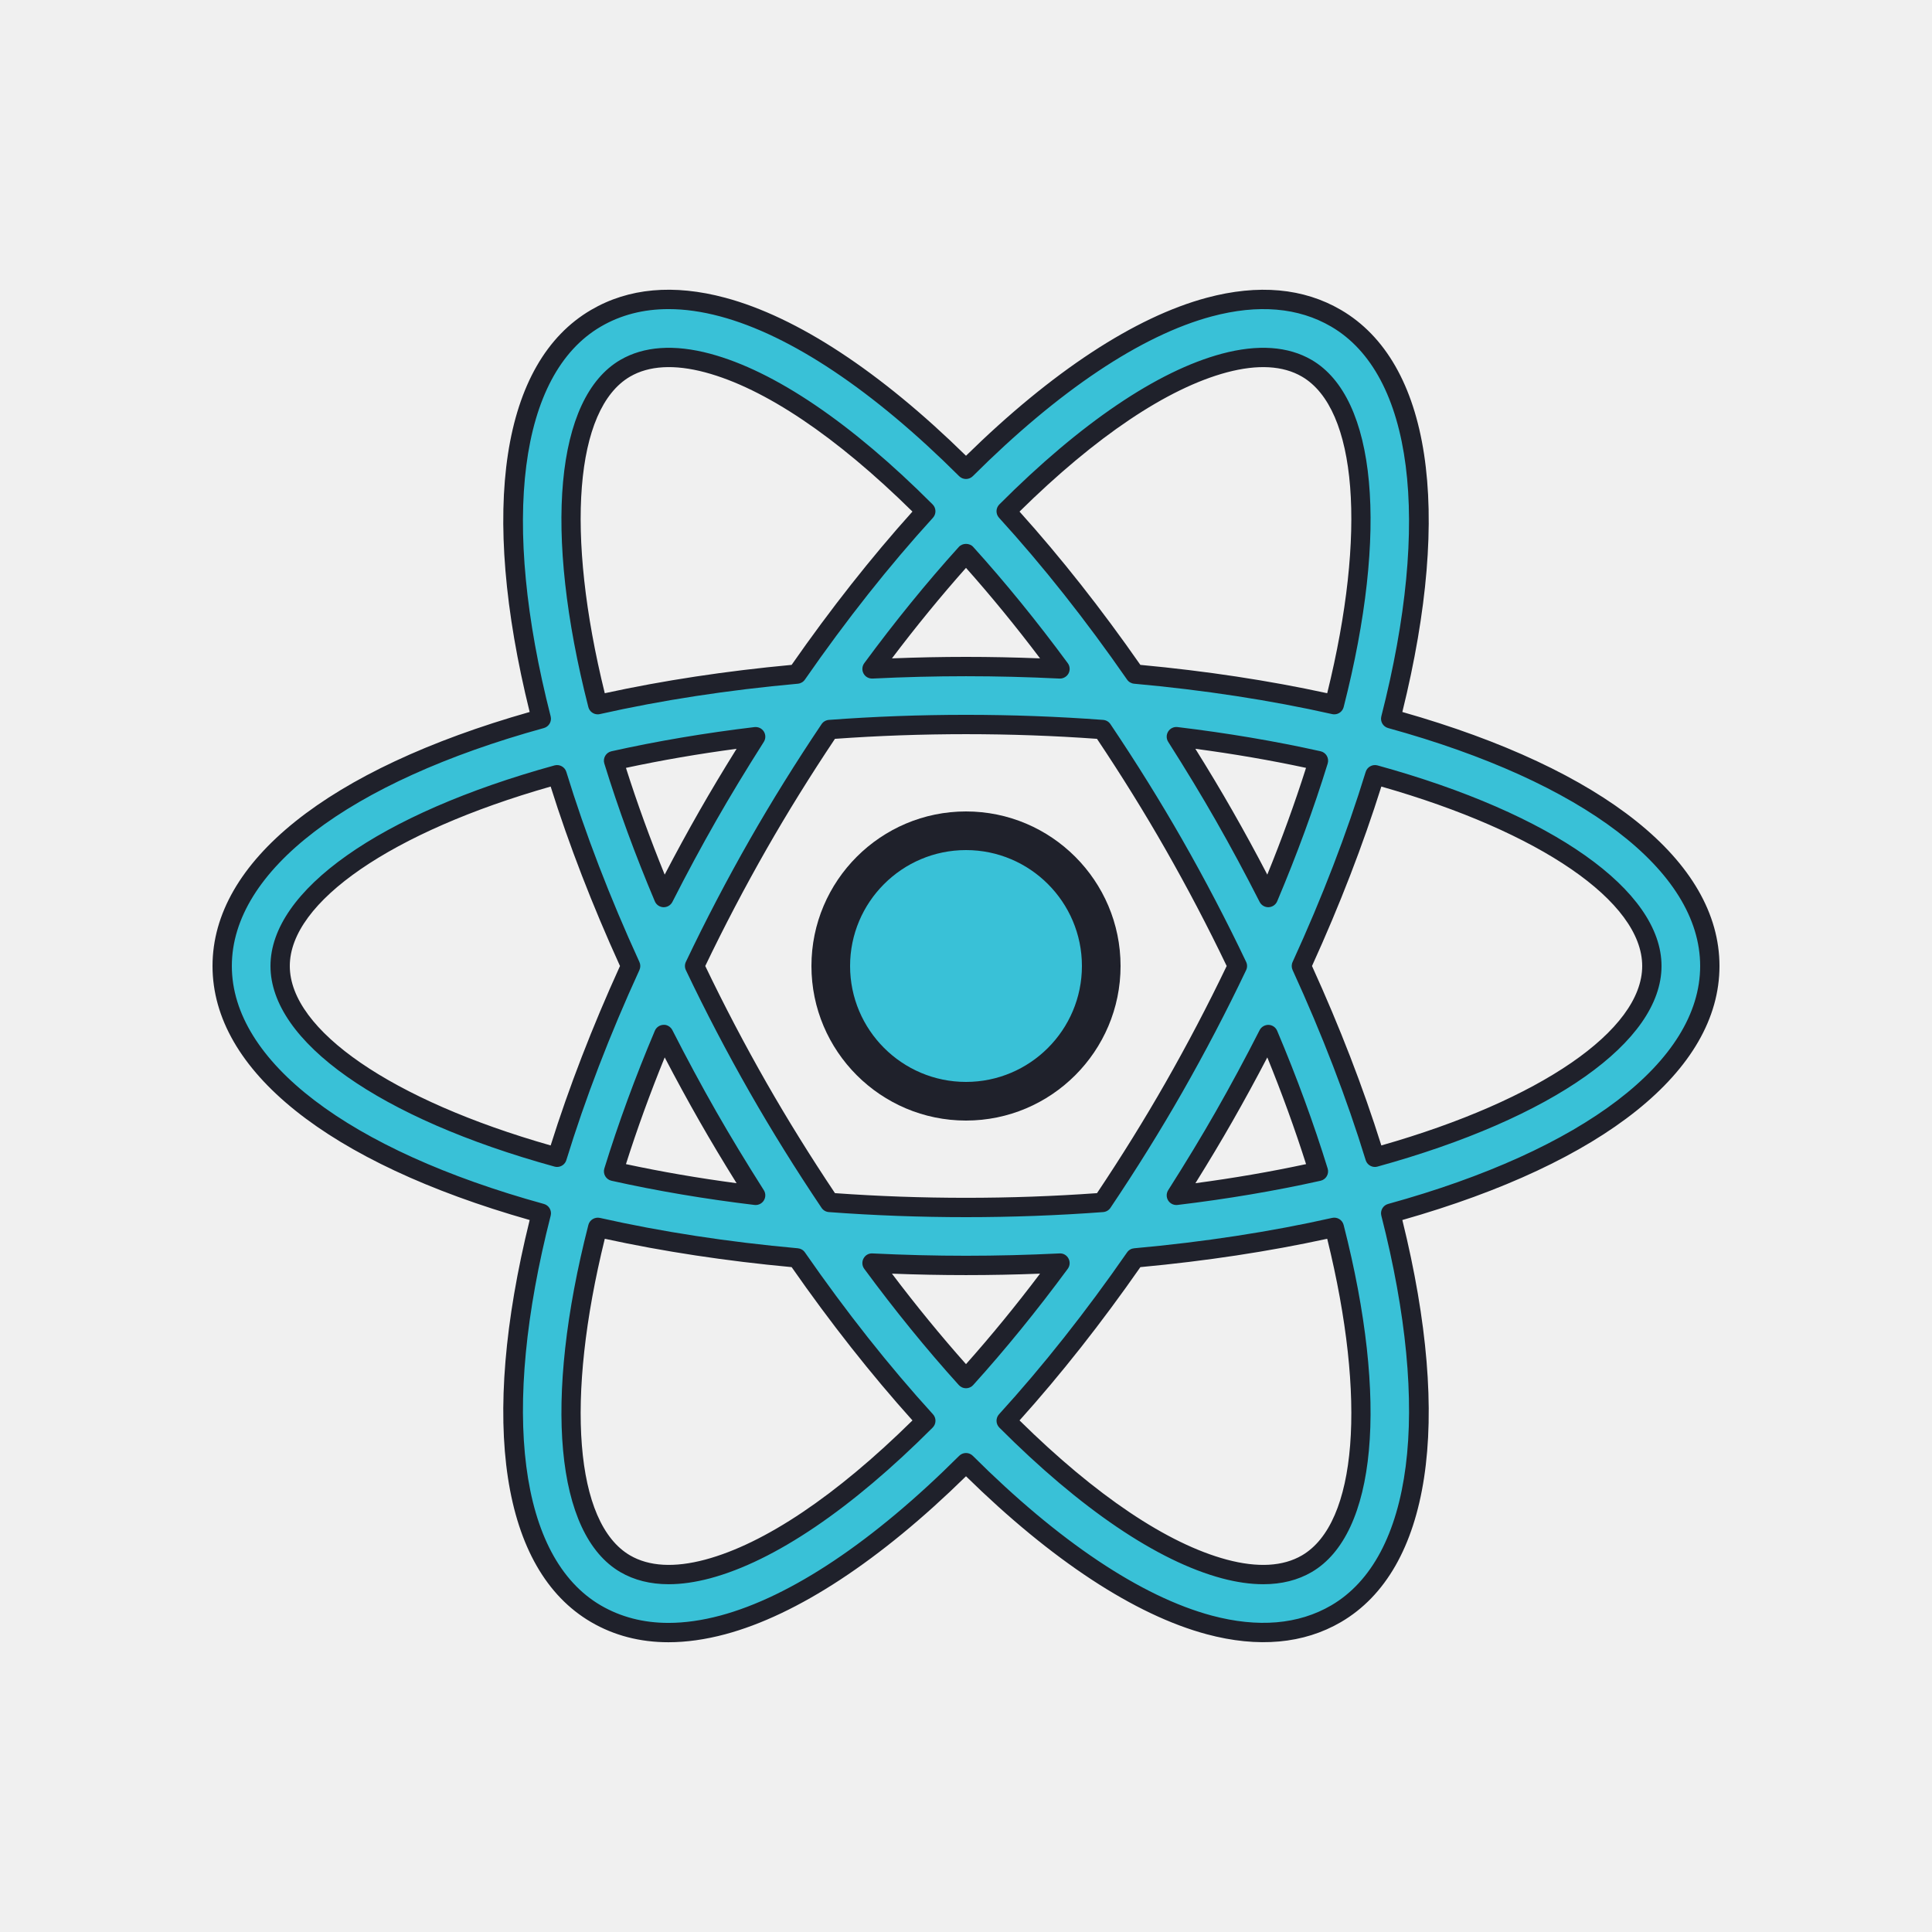
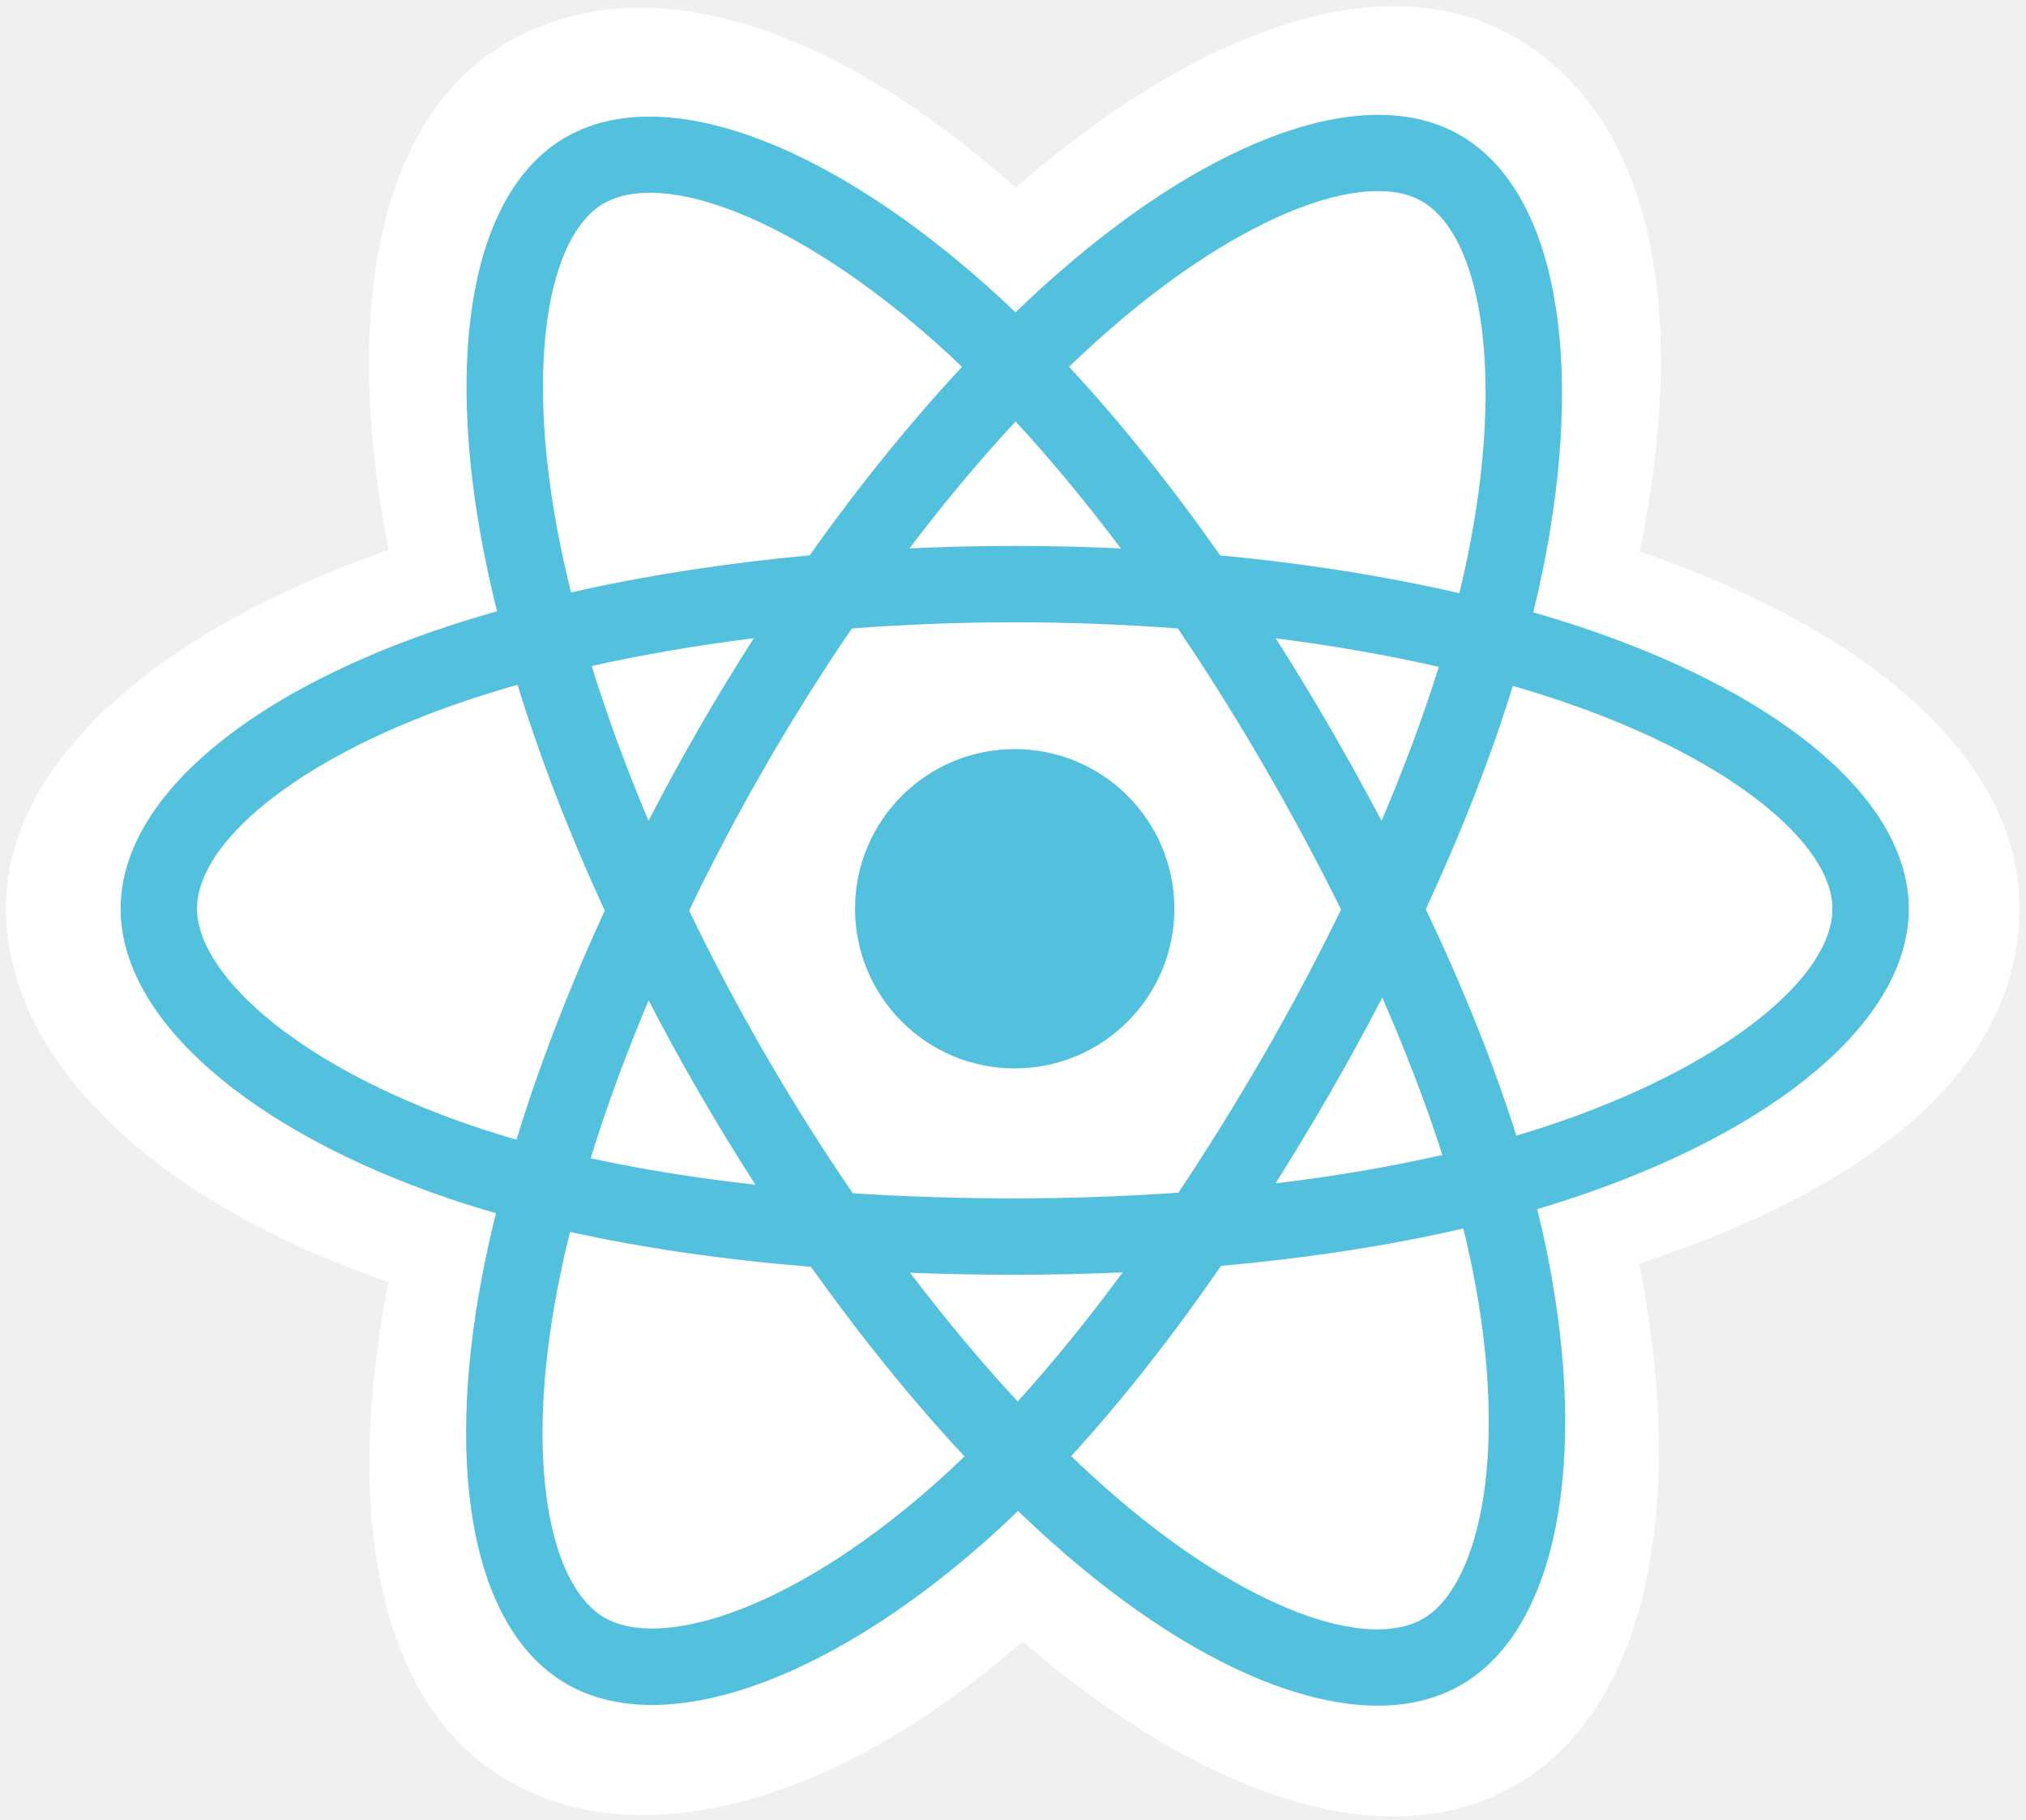
- <svg xmlns="http://www.w3.org/2000/svg" viewBox="0 0 100 100" width="100px" height="100px">
-   <circle cx="50" cy="50" r="7" fill="#39c1d7" />
-   <path fill="#1f212b" d="M50,58c-4.411,0-8-3.589-8-8s3.589-8,8-8s8,3.589,8,8S54.411,58,50,58z M50,44c-3.309,0-6,2.691-6,6 s2.691,6,6,6s6-2.691,6-6S53.309,44,50,44z" />
-   <path fill="#39c1d7" d="M88.5,50c0-5.376-6.474-10.029-16.518-12.798c2.582-10.096,1.787-18.035-2.827-20.729 c-1.82-1.063-4.028-1.257-6.562-0.579C58.775,16.916,54.4,19.904,50,24.293c-4.4-4.389-8.775-7.376-12.593-8.399 c-2.534-0.679-4.742-0.484-6.562,0.579c-4.614,2.694-5.409,10.632-2.827,20.729C17.974,39.971,11.5,44.624,11.5,50 s6.474,10.029,16.518,12.799c-2.582,10.096-1.787,18.035,2.827,20.729c1.112,0.649,2.368,0.976,3.756,0.975 c0.883,0,1.82-0.132,2.806-0.396c3.818-1.023,8.193-4.01,12.593-8.399c4.4,4.389,8.775,7.376,12.593,8.399 c0.986,0.264,1.923,0.396,2.806,0.396c1.388,0,2.644-0.325,3.756-0.975c4.614-2.694,5.408-10.633,2.827-20.729 C82.026,60.029,88.5,55.376,88.5,50z M63.369,18.791c0.725-0.193,1.397-0.291,2.016-0.291c0.86,0,1.616,0.188,2.257,0.563 c3.092,1.806,3.723,8.42,1.42,17.411c-3.173-0.714-6.635-1.251-10.314-1.583c-2.159-3.113-4.405-5.947-6.668-8.429 C56.098,22.435,60.04,19.683,63.369,18.791z M60.755,56.299c-1.179,2.066-2.42,4.045-3.693,5.939C54.802,62.407,52.446,62.5,50,62.5 s-4.802-0.093-7.061-0.262c-1.273-1.894-2.514-3.873-3.693-5.939c-1.219-2.136-2.313-4.24-3.293-6.298 c0.98-2.058,2.074-4.162,3.293-6.299c1.18-2.067,2.42-4.046,3.694-5.94C45.199,37.593,47.554,37.5,50,37.5s4.801,0.093,7.061,0.262 c1.273,1.894,2.514,3.874,3.694,5.94c1.219,2.136,2.313,4.24,3.293,6.299C63.068,52.059,61.974,54.163,60.755,56.299z M65.644,53.545c1.041,2.461,1.901,4.83,2.597,7.082c-2.275,0.507-4.731,0.93-7.354,1.243c0.842-1.326,1.672-2.682,2.473-4.085 C64.171,56.366,64.928,54.951,65.644,53.545z M50,71.357c-1.636-1.809-3.269-3.812-4.864-5.979C46.728,65.455,48.348,65.5,50,65.5 s3.272-0.045,4.864-0.122C53.269,67.544,51.636,69.547,50,71.357z M39.112,61.87c-2.622-0.313-5.079-0.736-7.354-1.243 c0.696-2.252,1.556-4.622,2.597-7.082c0.716,1.406,1.474,2.821,2.284,4.24C37.441,59.189,38.27,60.545,39.112,61.87z M34.356,46.456 c-1.041-2.461-1.902-4.831-2.597-7.084c2.275-0.507,4.732-0.93,7.355-1.243c-0.843,1.326-1.672,2.683-2.473,4.086 C35.829,43.635,35.072,45.05,34.356,46.456z M50,28.644c1.636,1.809,3.269,3.812,4.864,5.979C53.272,34.545,51.652,34.5,50,34.5 s-3.272,0.045-4.864,0.122C46.731,32.456,48.364,30.453,50,28.644z M63.36,42.216c-0.801-1.404-1.631-2.76-2.473-4.086 c2.623,0.313,5.079,0.736,7.355,1.243c-0.696,2.253-1.556,4.622-2.597,7.084C64.928,45.05,64.171,43.635,63.36,42.216z M32.358,19.063C33,18.688,33.754,18.5,34.615,18.5c0.618,0,1.292,0.098,2.016,0.291c3.329,0.892,7.271,3.643,11.289,7.67 c-2.263,2.482-4.509,5.317-6.668,8.429c-3.679,0.332-7.142,0.869-10.314,1.583C28.635,27.482,29.266,20.868,32.358,19.063z M14.5,50 c0-3.596,5.401-7.44,14.335-9.901c0.969,3.159,2.241,6.486,3.806,9.901c-1.565,3.415-2.837,6.742-3.806,9.901 C19.901,57.44,14.5,53.596,14.5,50z M36.631,81.209c-1.733,0.462-3.17,0.371-4.273-0.271c-3.092-1.806-3.722-8.42-1.42-17.411 c3.172,0.714,6.635,1.251,10.313,1.583c2.159,3.113,4.405,5.947,6.668,8.43C43.902,77.566,39.96,80.317,36.631,81.209z M67.642,80.938c-1.103,0.644-2.539,0.734-4.273,0.271c-3.329-0.892-7.271-3.643-11.289-7.67c2.263-2.482,4.509-5.317,6.668-8.43 c3.679-0.332,7.141-0.869,10.313-1.583C71.365,72.518,70.734,79.132,67.642,80.938z M71.165,59.901 c-0.969-3.159-2.241-6.486-3.806-9.901c1.565-3.415,2.837-6.743,3.806-9.901C80.099,42.56,85.5,46.404,85.5,50 S80.099,57.44,71.165,59.901z" />
-   <path fill="#1f212b" d="M34.595,85.002c-1.471,0-2.817-0.351-4.001-1.043c-4.632-2.705-5.783-10.276-3.178-20.811 C16.975,60.179,11,55.4,11,50s5.975-10.179,16.415-13.148c-2.604-10.535-1.453-18.106,3.179-20.811 c1.938-1.134,4.273-1.346,6.943-0.63c3.718,0.996,8.02,3.82,12.463,8.179c4.444-4.359,8.746-7.183,12.463-8.179 c2.669-0.714,5.005-0.502,6.944,0.63c4.631,2.705,5.782,10.276,3.178,20.811C83.025,39.821,89,44.6,89,50 s-5.975,10.179-16.415,13.148c2.604,10.535,1.454,18.105-3.178,20.811c-1.927,1.125-4.286,1.342-6.943,0.63 c-3.719-0.996-8.021-3.82-12.464-8.178c-4.443,4.358-8.745,7.183-12.463,8.178c-1.023,0.274-2.011,0.413-2.936,0.413 C34.599,85.002,34.597,85.002,34.595,85.002z M34.604,15.999c-1.301,0-2.474,0.302-3.507,0.906 c-4.224,2.467-5.194,10.008-2.595,20.173c0.067,0.264-0.089,0.534-0.352,0.606C18.038,40.472,12,45.077,12,50 s6.038,9.528,16.151,12.316c0.263,0.072,0.419,0.342,0.352,0.606c-2.6,10.165-1.63,17.707,2.594,20.173 c1.03,0.601,2.207,0.906,3.498,0.906c0.002,0,0.004,0,0.006,0c0.838,0,1.738-0.127,2.677-0.378c3.647-0.977,7.925-3.836,12.369-8.27 c0.195-0.194,0.511-0.194,0.706,0c4.444,4.433,8.722,7.292,12.369,8.27c2.394,0.639,4.485,0.461,6.181-0.528 c4.224-2.467,5.194-10.008,2.594-20.173c-0.067-0.264,0.089-0.534,0.352-0.606C81.962,59.528,88,54.923,88,50 s-6.038-9.528-16.151-12.316c-0.263-0.072-0.419-0.342-0.352-0.606c2.599-10.165,1.629-17.707-2.595-20.173 c-1.699-0.993-3.779-1.17-6.181-0.528c-3.647,0.977-7.924,3.836-12.369,8.27c-0.195,0.194-0.511,0.194-0.706,0 c-4.445-4.434-8.722-7.293-12.369-8.27C36.336,16.125,35.444,15.999,34.604,15.999z M65.386,81.999 c-0.663,0-1.379-0.102-2.146-0.307c-3.331-0.893-7.312-3.589-11.514-7.8c-0.188-0.189-0.195-0.493-0.016-0.69 c2.265-2.484,4.494-5.303,6.627-8.378c0.084-0.122,0.218-0.2,0.366-0.213c3.612-0.326,7.06-0.855,10.249-1.573 c0.261-0.059,0.527,0.101,0.594,0.364c2.336,9.123,1.703,16.008-1.652,17.967l0,0C67.175,81.789,66.336,81.999,65.386,81.999z M52.771,73.521c3.951,3.894,7.653,6.381,10.727,7.205c1.599,0.427,2.909,0.353,3.892-0.22l0,0 c2.855-1.668,3.357-8.073,1.306-16.387c-3.028,0.659-6.277,1.152-9.67,1.467C57.01,68.478,54.908,71.144,52.771,73.521z M34.614,81.999c-0.95,0-1.789-0.21-2.508-0.629c-3.355-1.96-3.989-8.845-1.652-17.968c0.067-0.262,0.333-0.419,0.594-0.364 c3.188,0.718,6.636,1.247,10.249,1.573c0.147,0.013,0.282,0.091,0.366,0.213c2.133,3.075,4.362,5.894,6.627,8.378 c0.18,0.197,0.173,0.501-0.016,0.69c-4.202,4.21-8.183,6.907-11.513,7.8h0C35.993,81.896,35.276,81.999,34.614,81.999z M31.304,64.119c-2.051,8.313-1.549,14.719,1.306,16.387c0.982,0.572,2.292,0.647,3.892,0.22l0,0 c3.074-0.824,6.776-3.312,10.727-7.205c-2.136-2.377-4.238-5.043-6.254-7.935C37.582,65.271,34.332,64.778,31.304,64.119z M50,71.856c-0.141,0-0.276-0.06-0.371-0.165c-1.663-1.839-3.31-3.864-4.896-6.018c-0.114-0.155-0.129-0.363-0.038-0.533 c0.091-0.17,0.261-0.274,0.465-0.263c3.306,0.161,6.374,0.161,9.68,0c0.2-0.012,0.374,0.093,0.465,0.263 c0.091,0.17,0.077,0.377-0.038,0.533c-1.586,2.153-3.233,4.178-4.896,6.018C50.276,71.796,50.141,71.856,50,71.856z M46.167,65.924 c1.251,1.655,2.537,3.226,3.833,4.684c1.297-1.458,2.582-3.028,3.833-4.684C51.221,66.024,48.779,66.024,46.167,65.924z M50,63 c-2.369,0-4.757-0.088-7.099-0.263c-0.153-0.011-0.292-0.092-0.378-0.22c-1.337-1.989-2.586-3.998-3.712-5.97 c-1.18-2.068-2.294-4.198-3.31-6.332c-0.065-0.136-0.065-0.294,0-0.43c1.016-2.134,2.13-4.264,3.31-6.332 c1.125-1.97,2.374-3.979,3.713-5.971c0.085-0.127,0.225-0.208,0.378-0.22c4.684-0.35,9.513-0.35,14.196,0 c0.153,0.011,0.292,0.092,0.378,0.22c1.339,1.992,2.588,4.001,3.713,5.971c1.18,2.068,2.294,4.198,3.31,6.332 c0.065,0.136,0.065,0.294,0,0.43c-1.016,2.134-2.13,4.264-3.31,6.332l0,0c-1.126,1.972-2.375,3.981-3.712,5.97 c-0.085,0.127-0.225,0.208-0.378,0.22C54.757,62.912,52.369,63,50,63z M43.218,61.757c4.479,0.322,9.085,0.322,13.563,0 c1.273-1.903,2.463-3.822,3.539-5.707c1.128-1.977,2.195-4.011,3.173-6.05c-0.978-2.039-2.045-4.074-3.173-6.05 c-1.075-1.883-2.265-3.802-3.54-5.708c-4.479-0.322-9.084-0.322-13.563,0c-1.274,1.906-2.465,3.825-3.54,5.708 c-1.128,1.977-2.195,4.011-3.173,6.05c0.978,2.039,2.045,4.074,3.173,6.05C40.755,57.936,41.945,59.854,43.218,61.757z M60.888,62.371c-0.17,0-0.331-0.087-0.423-0.233c-0.103-0.164-0.102-0.372,0.001-0.535c0.928-1.461,1.733-2.791,2.46-4.065 c0.764-1.338,1.528-2.758,2.273-4.219c0.088-0.173,0.273-0.276,0.463-0.272c0.194,0.007,0.367,0.125,0.443,0.305 c1.015,2.399,1.894,4.798,2.614,7.129c0.042,0.133,0.025,0.278-0.045,0.398c-0.07,0.121-0.188,0.207-0.324,0.237 c-2.35,0.525-4.841,0.946-7.403,1.252C60.927,62.37,60.907,62.371,60.888,62.371z M65.596,54.731 c-0.594,1.138-1.198,2.245-1.801,3.302c-0.583,1.022-1.216,2.079-1.92,3.209c1.97-0.262,3.89-0.593,5.727-0.987 C67.025,58.441,66.353,56.59,65.596,54.731z M39.112,62.371c-0.02,0-0.04-0.001-0.06-0.003C36.491,62.061,34,61.64,31.65,61.115 c-0.136-0.03-0.253-0.116-0.324-0.237c-0.07-0.121-0.086-0.265-0.045-0.398c0.72-2.332,1.599-4.73,2.614-7.129 c0.076-0.179,0.249-0.298,0.443-0.305c0.182-0.019,0.375,0.099,0.463,0.272c0.745,1.461,1.509,2.881,2.273,4.219 c0.728,1.274,1.533,2.604,2.46,4.065c0.104,0.163,0.104,0.371,0.001,0.535C39.443,62.284,39.283,62.371,39.112,62.371z M32.399,60.255c1.837,0.394,3.757,0.725,5.727,0.987c-0.705-1.13-1.337-2.187-1.92-3.209c-0.604-1.057-1.207-2.165-1.801-3.302 C33.647,56.59,32.975,58.441,32.399,60.255z M71.165,60.401c-0.215,0-0.412-0.139-0.478-0.354c-0.975-3.179-2.248-6.489-3.782-9.838 c-0.061-0.132-0.061-0.285,0-0.417c1.534-3.349,2.807-6.66,3.783-9.84c0.08-0.259,0.354-0.404,0.611-0.335 C80.367,42.116,86,46.094,86,50s-5.634,7.884-14.703,10.383C71.253,60.395,71.208,60.401,71.165,60.401z M67.909,50 c1.436,3.155,2.643,6.277,3.589,9.288C79.717,56.945,85,53.322,85,50s-5.283-6.945-13.502-9.288 C70.551,43.724,69.344,46.846,67.909,50z M28.835,60.401c-0.044,0-0.088-0.006-0.133-0.018C19.634,57.884,14,53.906,14,50 s5.633-7.884,14.702-10.383c0.258-0.069,0.531,0.076,0.611,0.335c0.976,3.18,2.249,6.491,3.783,9.84 c0.061,0.132,0.061,0.284,0,0.417c-1.535,3.35-2.807,6.66-3.782,9.838C29.248,60.262,29.05,60.401,28.835,60.401z M28.502,40.712 C20.283,43.055,15,46.678,15,50s5.283,6.945,13.502,9.288c0.947-3.011,2.153-6.132,3.589-9.288 C30.656,46.846,29.449,43.724,28.502,40.712z M65.645,46.957c-0.188,0-0.36-0.105-0.446-0.273c-0.757-1.488-1.501-2.869-2.272-4.22 l0,0c-0.726-1.272-1.531-2.602-2.461-4.066c-0.104-0.163-0.104-0.371-0.001-0.535c0.103-0.163,0.287-0.253,0.483-0.23 c2.563,0.307,5.054,0.728,7.404,1.252c0.136,0.03,0.253,0.116,0.324,0.237c0.07,0.121,0.086,0.265,0.045,0.398 c-0.721,2.336-1.601,4.735-2.614,7.131c-0.076,0.179-0.249,0.298-0.443,0.305C65.656,46.957,65.65,46.957,65.645,46.957z M63.794,41.968c0.611,1.07,1.205,2.158,1.801,3.302c0.756-1.856,1.428-3.709,2.005-5.525c-1.837-0.394-3.757-0.725-5.728-0.987 C62.58,39.89,63.212,40.947,63.794,41.968L63.794,41.968z M34.355,46.957c-0.006,0-0.012,0-0.018,0 c-0.194-0.007-0.367-0.125-0.443-0.305c-1.013-2.396-1.893-4.795-2.614-7.131c-0.042-0.133-0.025-0.278,0.045-0.398 c0.07-0.121,0.188-0.207,0.324-0.237c2.35-0.525,4.841-0.946,7.404-1.252c0.195-0.02,0.38,0.067,0.483,0.23 c0.103,0.164,0.102,0.372-0.001,0.535c-0.93,1.464-1.735,2.794-2.461,4.066c-0.771,1.351-1.515,2.731-2.272,4.22 C34.715,46.852,34.543,46.957,34.355,46.957z M32.399,39.745c0.577,1.816,1.25,3.669,2.005,5.525 c0.597-1.144,1.19-2.232,1.801-3.302c0.583-1.021,1.215-2.078,1.921-3.21C36.156,39.02,34.236,39.351,32.399,39.745z M69.063,36.974 c-0.037,0-0.073-0.004-0.11-0.012c-3.188-0.718-6.637-1.247-10.25-1.573c-0.147-0.013-0.282-0.091-0.366-0.213 c-2.133-3.076-4.363-5.894-6.627-8.377c-0.18-0.197-0.173-0.501,0.016-0.69c4.201-4.21,8.183-6.908,11.514-7.8h0 c1.869-0.5,3.438-0.387,4.654,0.322c3.355,1.96,3.989,8.845,1.653,17.968C69.489,36.823,69.287,36.974,69.063,36.974z M59.025,34.414c3.393,0.315,6.643,0.808,9.671,1.467c2.051-8.313,1.549-14.719-1.307-16.387c-0.979-0.571-2.291-0.646-3.891-0.22 c-3.074,0.824-6.777,3.312-10.728,7.206C54.907,28.855,57.009,31.521,59.025,34.414z M30.937,36.974 c-0.224,0-0.426-0.151-0.484-0.376c-2.336-9.123-1.703-16.007,1.652-17.967c0,0,0,0,0.001,0c1.216-0.709,2.787-0.822,4.653-0.322 c3.332,0.893,7.313,3.59,11.514,7.8c0.188,0.189,0.195,0.493,0.016,0.69c-2.264,2.483-4.494,5.302-6.627,8.377 c-0.084,0.122-0.218,0.2-0.366,0.213c-3.612,0.326-7.061,0.855-10.25,1.573C31.01,36.97,30.974,36.974,30.937,36.974z M32.61,19.494 c-2.855,1.668-3.357,8.074-1.307,16.387c3.028-0.659,6.278-1.152,9.671-1.467c2.017-2.893,4.118-5.559,6.254-7.935 c-3.951-3.894-7.653-6.382-10.728-7.206C34.907,18.848,33.593,18.922,32.61,19.494L32.61,19.494z M54.864,35.122 c-0.008,0-0.016,0-0.024,0c-3.306-0.161-6.373-0.161-9.679,0c-0.206,0.005-0.374-0.094-0.465-0.263 c-0.091-0.17-0.077-0.377,0.038-0.533c1.587-2.155,3.234-4.18,4.896-6.018c0.19-0.209,0.552-0.209,0.742,0 c1.661,1.837,3.308,3.862,4.896,6.018c0.114,0.155,0.129,0.363,0.038,0.533C55.217,35.021,55.047,35.122,54.864,35.122z M50,34 c1.242,0,2.527,0.026,3.833,0.077c-1.252-1.657-2.538-3.228-3.833-4.684c-1.295,1.457-2.581,3.027-3.833,4.684 C47.473,34.026,48.758,34,50,34z" />
+ <svg xmlns="http://www.w3.org/2000/svg" width="2500" height="2246" viewBox="0 0 256 230" preserveAspectRatio="xMinYMin meet">
+   <path d="M.754 114.75c0 19.215 18.763 37.152 48.343 47.263-5.907 29.737-1.058 53.706 15.136 63.045 16.645 9.6 41.443 2.955 64.98-17.62 22.943 19.744 46.13 27.514 62.31 18.148 16.63-9.627 21.687-35.221 15.617-65.887 30.81-10.186 48.044-25.481 48.044-44.949 0-18.769-18.797-35.006-47.979-45.052 6.535-31.933.998-55.32-15.867-65.045-16.259-9.376-39.716-1.204-62.996 19.056C104.122 2.205 80.897-4.36 64.05 5.392 47.806 14.795 43.171 39.2 49.097 69.487 20.515 79.452.754 96.057.754 114.75z" fill="#FFF" />
+   <path d="M201.025 79.674a151.364 151.364 0 0 0-7.274-2.292 137.5 137.5 0 0 0 1.124-4.961c5.506-26.728 1.906-48.26-10.388-55.348-11.787-6.798-31.065.29-50.535 17.233a151.136 151.136 0 0 0-5.626 5.163 137.573 137.573 0 0 0-3.744-3.458c-20.405-18.118-40.858-25.752-53.139-18.643-11.776 6.817-15.264 27.06-10.307 52.39a150.91 150.91 0 0 0 1.67 7.484c-2.894.822-5.689 1.698-8.363 2.63-23.922 8.34-39.2 21.412-39.2 34.97 0 14.004 16.4 28.05 41.318 36.566a128.44 128.44 0 0 0 6.11 1.91 147.813 147.813 0 0 0-1.775 8.067c-4.726 24.89-1.035 44.653 10.71 51.428 12.131 6.995 32.491-.195 52.317-17.525 1.567-1.37 3.14-2.823 4.715-4.346a148.34 148.34 0 0 0 6.108 5.573c19.204 16.525 38.17 23.198 49.905 16.405 12.12-7.016 16.058-28.247 10.944-54.078-.39-1.973-.845-3.988-1.355-6.04 1.43-.422 2.833-.858 4.202-1.312 25.904-8.582 42.757-22.457 42.757-36.648 0-13.607-15.77-26.767-40.174-35.168z" fill="#53C1DE" />
+   <path d="M195.406 142.328c-1.235.409-2.503.804-3.795 1.187-2.86-9.053-6.72-18.68-11.442-28.625 4.507-9.71 8.217-19.213 10.997-28.208 2.311.67 4.555 1.375 6.717 2.12 20.91 7.197 33.664 17.84 33.664 26.04 0 8.735-13.775 20.075-36.14 27.486zm-9.28 18.389c2.261 11.422 2.584 21.749 1.086 29.822-1.346 7.254-4.052 12.09-7.398 14.027-7.121 4.122-22.35-1.236-38.772-15.368-1.883-1.62-3.78-3.35-5.682-5.18 6.367-6.964 12.73-15.06 18.94-24.05 10.924-.969 21.244-2.554 30.603-4.717.46 1.86.87 3.683 1.223 5.466zm-93.85 43.137c-6.957 2.457-12.498 2.527-15.847.596-7.128-4.11-10.09-19.98-6.049-41.265a138.507 138.507 0 0 1 1.65-7.502c9.255 2.047 19.5 3.52 30.45 4.408 6.251 8.797 12.798 16.883 19.396 23.964a118.863 118.863 0 0 1-4.305 3.964c-8.767 7.664-17.552 13.1-25.294 15.835zm-32.593-61.58c-11.018-3.766-20.117-8.66-26.354-14-5.604-4.8-8.434-9.565-8.434-13.432 0-8.227 12.267-18.722 32.726-25.855a139.276 139.276 0 0 1 7.777-2.447c2.828 9.197 6.537 18.813 11.013 28.537-4.534 9.869-8.296 19.638-11.15 28.943a118.908 118.908 0 0 1-5.578-1.746zm10.926-74.37c-4.247-21.703-1.427-38.074 5.67-42.182 7.56-4.376 24.275 1.864 41.893 17.507 1.126 1 2.257 2.047 3.39 3.13-6.564 7.049-13.051 15.074-19.248 23.82-10.627.985-20.8 2.567-30.152 4.686a141.525 141.525 0 0 1-1.553-6.962zm97.467 24.067a306.982 306.982 0 0 0-6.871-11.3c7.21.91 14.117 2.12 20.603 3.601-1.947 6.241-4.374 12.767-7.232 19.457a336.42 336.42 0 0 0-6.5-11.758zm-39.747-38.714c4.452 4.823 8.911 10.209 13.297 16.052a284.245 284.245 0 0 0-26.706-.006c4.39-5.789 8.887-11.167 13.409-16.046zm-40.002 38.78a285.24 285.24 0 0 0-6.378 11.685c-2.811-6.667-5.216-13.222-7.18-19.552 6.447-1.443 13.322-2.622 20.485-3.517a283.79 283.79 0 0 0-6.927 11.384zm7.133 57.683c-7.4-.826-14.379-1.945-20.824-3.348 1.995-6.442 4.453-13.138 7.324-19.948a283.494 283.494 0 0 0 6.406 11.692 285.27 285.27 0 0 0 7.094 11.604zm33.136 27.389c-4.575-4.937-9.138-10.397-13.595-16.27 4.326.17 8.737.256 13.22.256 4.606 0 9.159-.103 13.64-.303-4.4 5.98-8.843 11.448-13.265 16.317zm46.072-51.032c3.02 6.884 5.566 13.544 7.588 19.877-6.552 1.495-13.625 2.699-21.078 3.593a337.537 337.537 0 0 0 6.937-11.498 306.632 306.632 0 0 0 6.553-11.972zm-14.915 7.15a316.478 316.478 0 0 1-10.84 17.49c-6.704.479-13.632.726-20.692.726-7.031 0-13.871-.219-20.458-.646A273.798 273.798 0 0 1 96.72 133.28a271.334 271.334 0 0 1-9.64-18.206 273.864 273.864 0 0 1 9.611-18.216v.002a271.252 271.252 0 0 1 10.956-17.442c6.72-.508 13.61-.774 20.575-.774 6.996 0 13.895.268 20.613.78a290.704 290.704 0 0 1 10.887 17.383 316.418 316.418 0 0 1 9.741 18.13 290.806 290.806 0 0 1-9.709 18.29zm19.913-107.792c7.566 4.364 10.509 21.961 5.755 45.038a127.525 127.525 0 0 1-1.016 4.492c-9.374-2.163-19.554-3.773-30.212-4.773-6.209-8.841-12.642-16.88-19.1-23.838a141.92 141.92 0 0 1 5.196-4.766c16.682-14.518 32.273-20.25 39.377-16.153z" fill="#FFF" />
+   <path d="M128.221 94.665c11.144 0 20.177 9.034 20.177 20.177 0 11.144-9.033 20.178-20.177 20.178-11.143 0-20.177-9.034-20.177-20.178 0-11.143 9.034-20.177 20.177-20.177" fill="#53C1DE" />
</svg>
